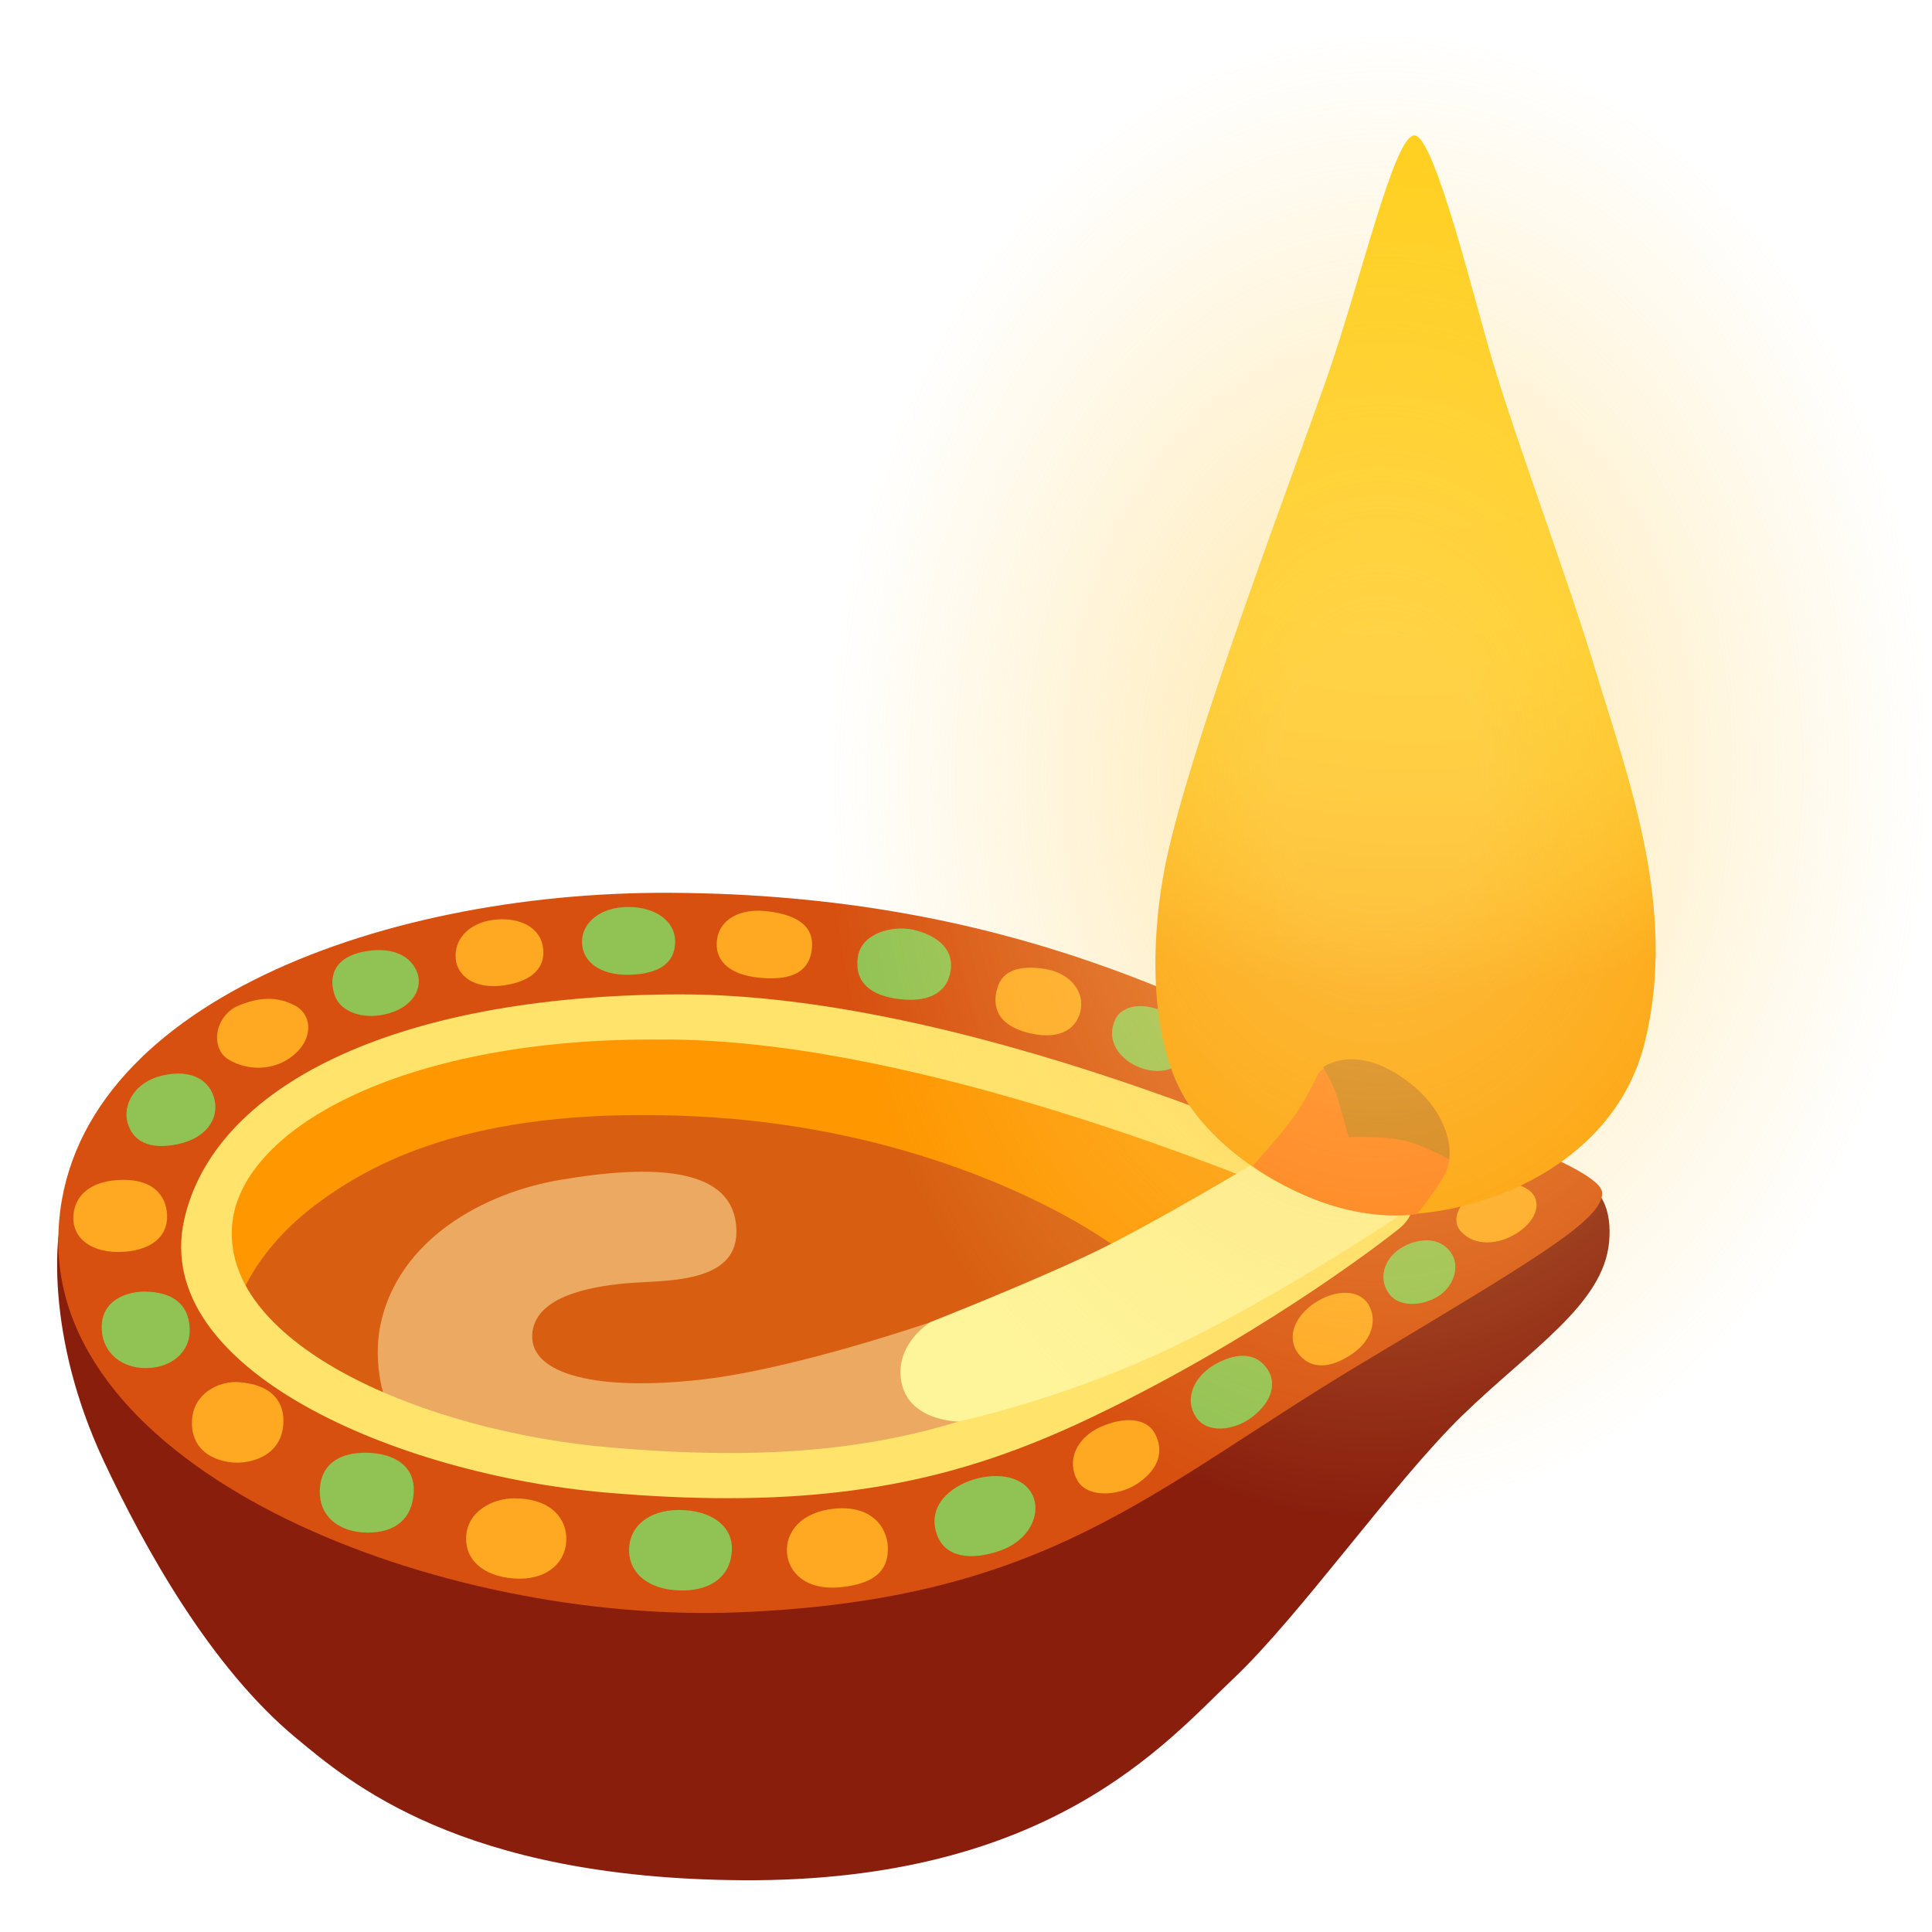
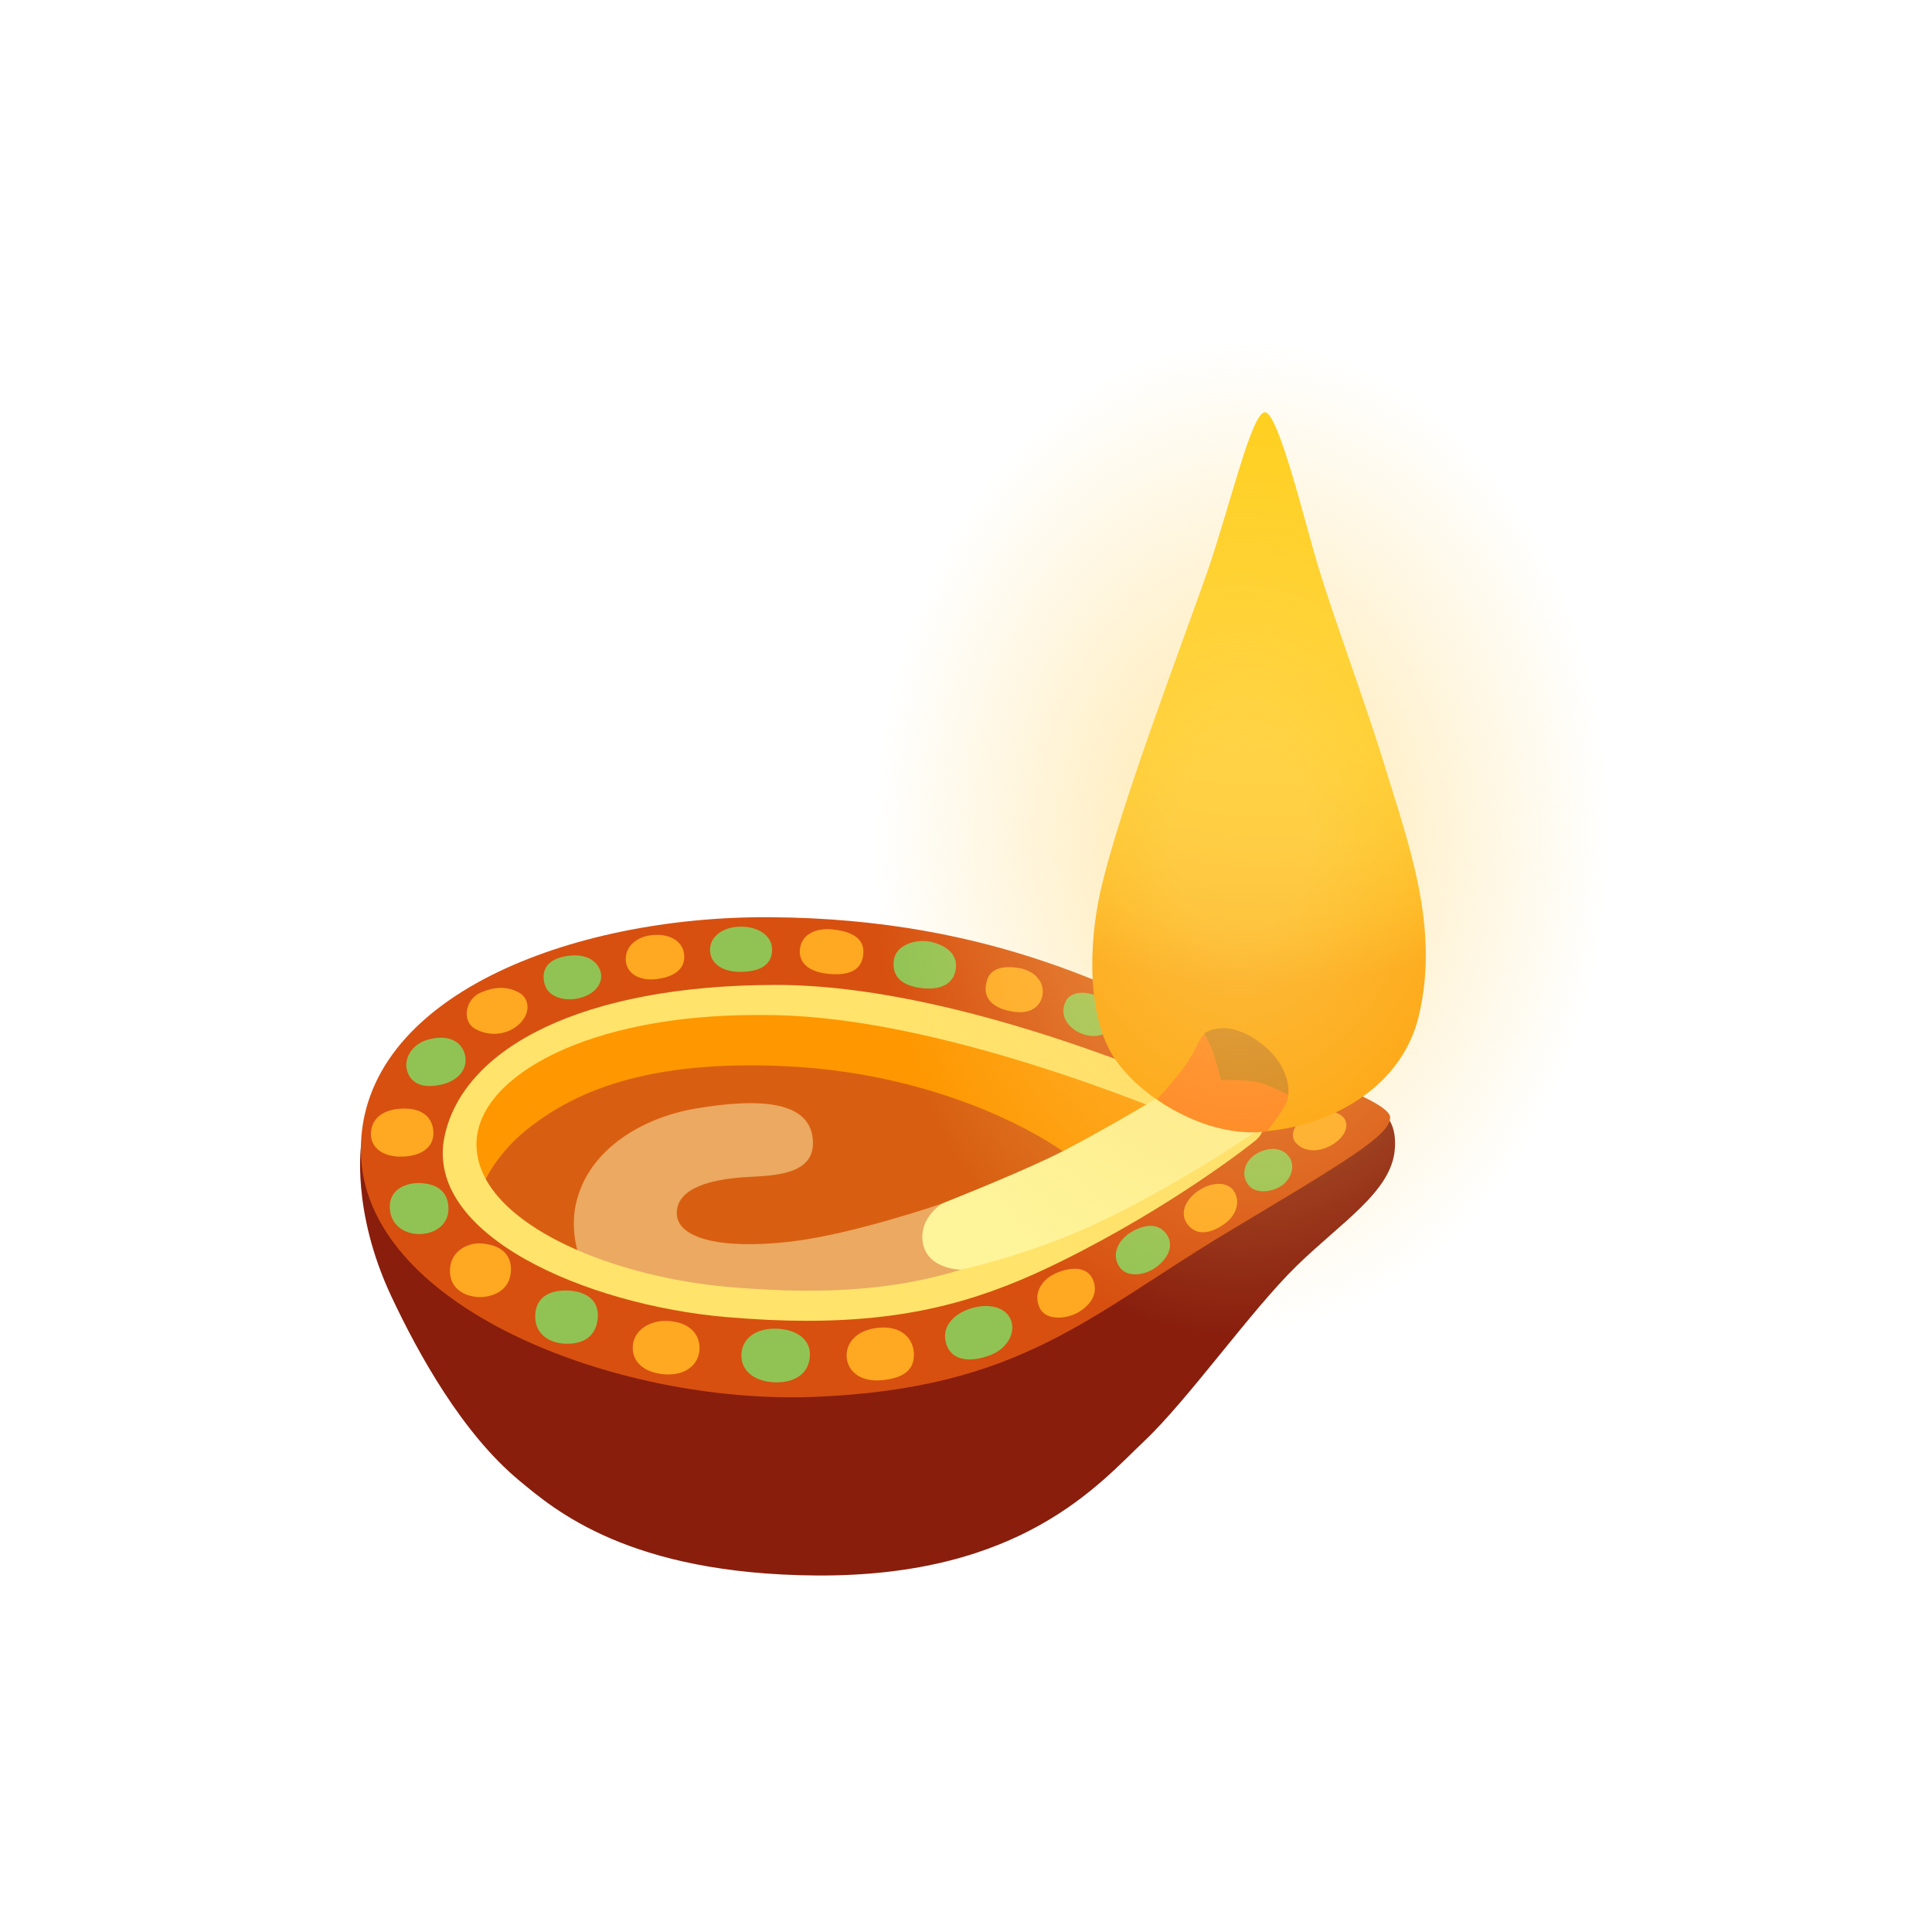
- <svg xmlns="http://www.w3.org/2000/svg" width="32" height="32" viewBox="0 0 128 128">
+ <svg xmlns="http://www.w3.org/2000/svg" width="32" height="32" viewBox="-32 -32 192 192">
  <path fill="#891E0D" d="M56.1 81.32c-.6.24-52.2.39-52.2.39s-1.02 6.57 2.98 15.1c2.7 5.75 7.07 13.65 12.75 18.35c3.46 2.86 10.84 9.29 29.55 9.41c20.38.13 28.12-9.18 32.53-13.35s10.61-12.99 15.13-17.4s9.41-7.39 9.77-11.56s-2.74-4.29-2.74-4.29z" />
  <path fill="#D75010" d="M48.95 106.82c20.49-.82 27.29-8.1 40.99-16.33c11.74-7.04 16.21-9.65 16.21-11.44s-10.79-5.11-17.04-7.98c-8.82-4.05-21.81-11.8-44.69-11.92c-19.67-.1-40.56 7.87-40.56 23.12c.01 15.49 25.32 25.34 45.09 24.55" />
  <path fill="#FE9700" d="m35.79 67.38l-9.91 2.34l-10.66 6.08l-1.17 6.82l1.81 2.98l66.29.96l9.06-6.29s-3.52-1.81-4.16-2.24s-24.3-8.42-24.62-8.31s-26.64-2.34-26.64-2.34" />
  <path fill="#D85F11" d="M15.54 86.99s.85-3.75 5.33-7.14c4.37-3.3 11.34-6.55 25.21-5.89c12.77.61 22.32 5.03 26.9 8.02c4.58 2.98 7.99 5.44 7.99 5.44l-13.32 6.82l-16.52 4.16s-23.34-2.34-24.41-3.3c-1.06-.97-11.18-8.11-11.18-8.11" />
  <path fill="#EBA961" d="M26.07 93.72s-.07-.05-.18-.18c-.37-.46-1.24-3.11-.68-5.79c1.19-5.63 6.82-8.71 11.85-9.57c6.13-1.05 11.73-.94 11.73 3.44c0 3.52-4.94 3.18-7.39 3.41c-2.44.23-6.02.91-6.14 3.41c-.12 2.62 4.29 3.76 11.31 2.95c6.15-.71 15.1-3.8 15.1-3.8l3.43 4.37l-.4 3.13s-9.83 2.95-10.34 2.9c-.51-.06-17.84-.11-18.81-.57c-.96-.46-9.48-3.7-9.48-3.7" />
  <path fill="#FFE36A" d="M48.2 99.26c-2.47 0-5.12-.12-8.02-.37c-13.89-1.2-30.17-8.17-27.98-18.06c1.93-8.72 13.68-14.91 32.82-14.95c20.26-.04 46.25 12.5 47.35 13.01c0 0 1.07.43 1.14 1.11c.07.75-.84 1.42-.84 1.42c-.32.26-8.02 6.39-19.13 11.89c-7.32 3.63-14.47 5.95-25.34 5.95m-5.01-30.39c-16.75 0-27.39 6.03-27.82 12.4c-.53 7.83 12.67 13.56 25.07 14.63c15.03 1.3 23.03-.95 31.77-5.28c7.57-3.75 13.62-7.88 16.58-10.04c-6.84-2.97-27.61-11.39-43.83-11.7c-.59-.01-1.19-.01-1.77-.01" />
  <path fill="#FEF499" d="M61.67 87.58s6.38-2.51 10.58-4.5c4.05-1.92 11.45-6.37 11.45-6.37l6.78.81l3.02 2.49s-9.43 6.43-17.4 9.97c-6.61 2.94-12.61 4.2-12.61 4.2s-3.73-.02-3.83-3.17c-.06-2.21 2.01-3.43 2.01-3.43" />
  <path fill="#FFA821" d="M4.86 80.61c-.06 1.44 1.22 2.44 3.27 2.33c1.78-.1 3-.93 2.94-2.44c-.06-1.39-1.03-2.34-2.88-2.33c-2.11 0-3.27.98-3.33 2.44m10.97 10.96c-1.33-.1-3.22.78-3.11 2.88s2.22 2.55 3.33 2.44c1.21-.12 2.59-.78 2.72-2.5c.11-1.43-.67-2.65-2.94-2.82m18.29 7.7c-1.5-.02-3.24.89-3.24 2.68c0 1.62 1.47 2.61 3.49 2.64c1.96.03 3.19-1.14 3.15-2.71c-.02-1.11-.82-2.58-3.4-2.61m21.19.68c-2.29.22-3.27 1.6-3.17 2.93s1.29 2.5 3.52 2.28c2.62-.25 3.22-1.39 3.16-2.69s-1.08-2.75-3.51-2.52m17.58-5.4c-1.58.72-2.25 2.24-1.5 3.55c.65 1.14 2.66 1.03 3.91.23c1.24-.8 1.92-1.97 1.24-3.31c-.59-1.15-2.15-1.15-3.65-.47m13.1-4.91c.98 1.32 2.51.85 3.72-.03c1.18-.86 1.56-2.18.95-3.19c-.62-1.01-2.18-1.01-3.55-.1s-1.87 2.31-1.12 3.32m10.82-8.03c.88.95 2.43.9 3.72.07c1.4-.91 1.63-2.22.75-2.84s-2.16-.64-3.42.03c-.73.39-1.96 1.76-1.05 2.74M66.15 65.25c-.46 1.21-.26 2.64 2.02 3.19s3.21-.48 3.42-1.47c.26-1.21-.59-2.41-2.18-2.74c-1.6-.31-2.86-.03-3.26 1.02M47.5 62.28c-.15 1.19.59 2.31 2.93 2.51s3.29-.63 3.37-2.09c.09-1.69-1.61-2.19-3.1-2.34c-1.57-.16-3.02.47-3.2 1.92m-17.31 1.21c.09 1.18 1.26 2.08 3.22 1.79s2.77-1.27 2.56-2.56c-.21-1.28-1.52-1.93-3.07-1.8c-1.6.12-2.82 1.13-2.71 2.57m-14.38 3.13c-1.59.66-1.92 2.84-.65 3.59s2.97.73 4.2-.23c1.46-1.14 1.31-2.76.2-3.35c-1.19-.64-2.4-.57-3.75-.01" />
  <path fill="#91C354" d="M8.45 74.38c.34 1.22 1.43 1.83 3.35 1.42c1.75-.37 2.68-1.56 2.43-2.87c-.26-1.31-1.48-2.13-3.45-1.68c-1.92.44-2.65 1.99-2.33 3.13m-1.71 13.7c.08 1.6 1.36 2.56 2.92 2.56c1.63 0 2.95-1 2.91-2.59c-.05-1.71-1.21-2.44-2.93-2.48c-1.2-.02-3 .56-2.9 2.51m14.45 10.59c-.09 1.87 1.38 2.87 3.17 2.87s2.96-.88 3.05-2.67c.1-1.79-1.36-2.59-3.09-2.62c-1.72-.04-3.05.68-3.13 2.42m20.49 4.15c.06 1.5 1.38 2.49 3.33 2.55c1.99.07 3.47-.89 3.48-2.78c.01-1.52-1.4-2.55-3.52-2.55c-1.96 0-3.36 1.09-3.29 2.78m20.39-1.16c.53 1.51 2.22 1.76 4.17 1.08c1.96-.68 2.66-2.35 2.25-3.49c-.52-1.43-2.31-1.73-3.95-1.24c-1.63.49-3.12 1.79-2.47 3.65m18.3-11.19c-1.23.76-1.92 2.15-1.17 3.36s2.54.91 3.61.16c1.18-.82 1.99-2.18 1.08-3.39c-.98-1.29-2.57-.71-3.52-.13m12.49-7.81c-1.23.74-1.57 2.15-.78 3.12c.74.91 2.35.69 3.3.04s1.53-2.14.49-3.13c-.77-.74-2.02-.62-3.01-.03M73.92 67.48c-.72 1.47.26 2.74 1.63 3.26s2.61.03 3.03-.78s.16-2.31-1.6-3c-1.75-.69-2.77-.07-3.06.52m-17.09-4.05c-.23 1.7.9 2.53 2.72 2.76c1.78.22 3.17-.28 3.43-1.86c.26-1.6-1.14-2.44-2.51-2.74c-1.38-.29-3.43.25-3.64 1.84m-18.27-1.04c0 1.4 1.3 2.23 3.11 2.19c1.99-.04 3.07-.77 3.06-2.23c-.01-1.31-1.29-2.26-3.1-2.26c-1.86 0-3.07 1.04-3.07 2.3m-14.46.66c-2.37.47-2.23 2.13-1.89 2.98c.39.98 1.75 1.5 3.22 1.19c1.97-.41 2.64-1.83 2.18-2.87c-.54-1.24-1.94-1.61-3.51-1.3" />
  <radialGradient id="notoDiyaLamp0" cx="93.645" cy="9.376" r="57.576" gradientUnits="userSpaceOnUse">
    <stop offset=".418" stop-color="#FFCF18" />
    <stop offset=".601" stop-color="#FFCC16" />
    <stop offset=".744" stop-color="#FEC212" />
    <stop offset=".873" stop-color="#FDB10A" />
    <stop offset=".982" stop-color="#FC9D00" />
  </radialGradient>
  <path fill="url(#notoDiyaLamp0)" d="M93.71 8.97c-1.34 0-3.48 9.38-5.76 15.94s-8.74 23.44-10.58 31.62c-1.21 5.36-1.35 12.63 1.43 16.7c2.29 3.36 7.17 6.67 12.43 7.18c5.6.54 15.62-2.58 17.76-11.42s-1.07-17.28-3.35-24.79c-1.82-6-5.09-14.74-6.7-20.1c-1.2-3.95-3.89-15.13-5.23-15.13" />
  <path fill="#FF7512" d="M87.34 71.14s-.79 1.68-1.53 2.72c-.93 1.31-2.79 3.36-2.79 3.36s.53.57 2.77 1.67c4.57 2.24 8.09 1.54 8.09 1.54s1.57-1.88 2.01-3.02s.22-3.92-3.16-5.61c-3.37-1.69-5.11-1.26-5.39-.66" />
  <path fill="#CA750F" d="M89.36 75.34s2.78-.11 4.09.33S96 76.81 96 76.81s.49-2.83-2.89-5.28s-5.45-.82-5.45-.82s.65 1.04.93 1.96s.77 2.67.77 2.67" />
  <radialGradient id="notoDiyaLamp1" cx="91.377" cy="51.143" r="49.412" gradientTransform="matrix(.0162 -.9999 .741 .012 52.002 141.895)" gradientUnits="userSpaceOnUse">
    <stop offset=".184" stop-color="#FFD874" />
    <stop offset="1" stop-color="#FFD874" stop-opacity="0" />
  </radialGradient>
  <path fill="url(#notoDiyaLamp1)" d="M53.35 47.45c-1.92 26.39 6.83 55.92 40.17 54.81c33.33-1.11 34.71-27.2 34.3-52.81C127.42 24.33 122.71.99 94.7.32C70.24-.26 55.35 19.88 53.35 47.45" opacity=".5" />
</svg>
